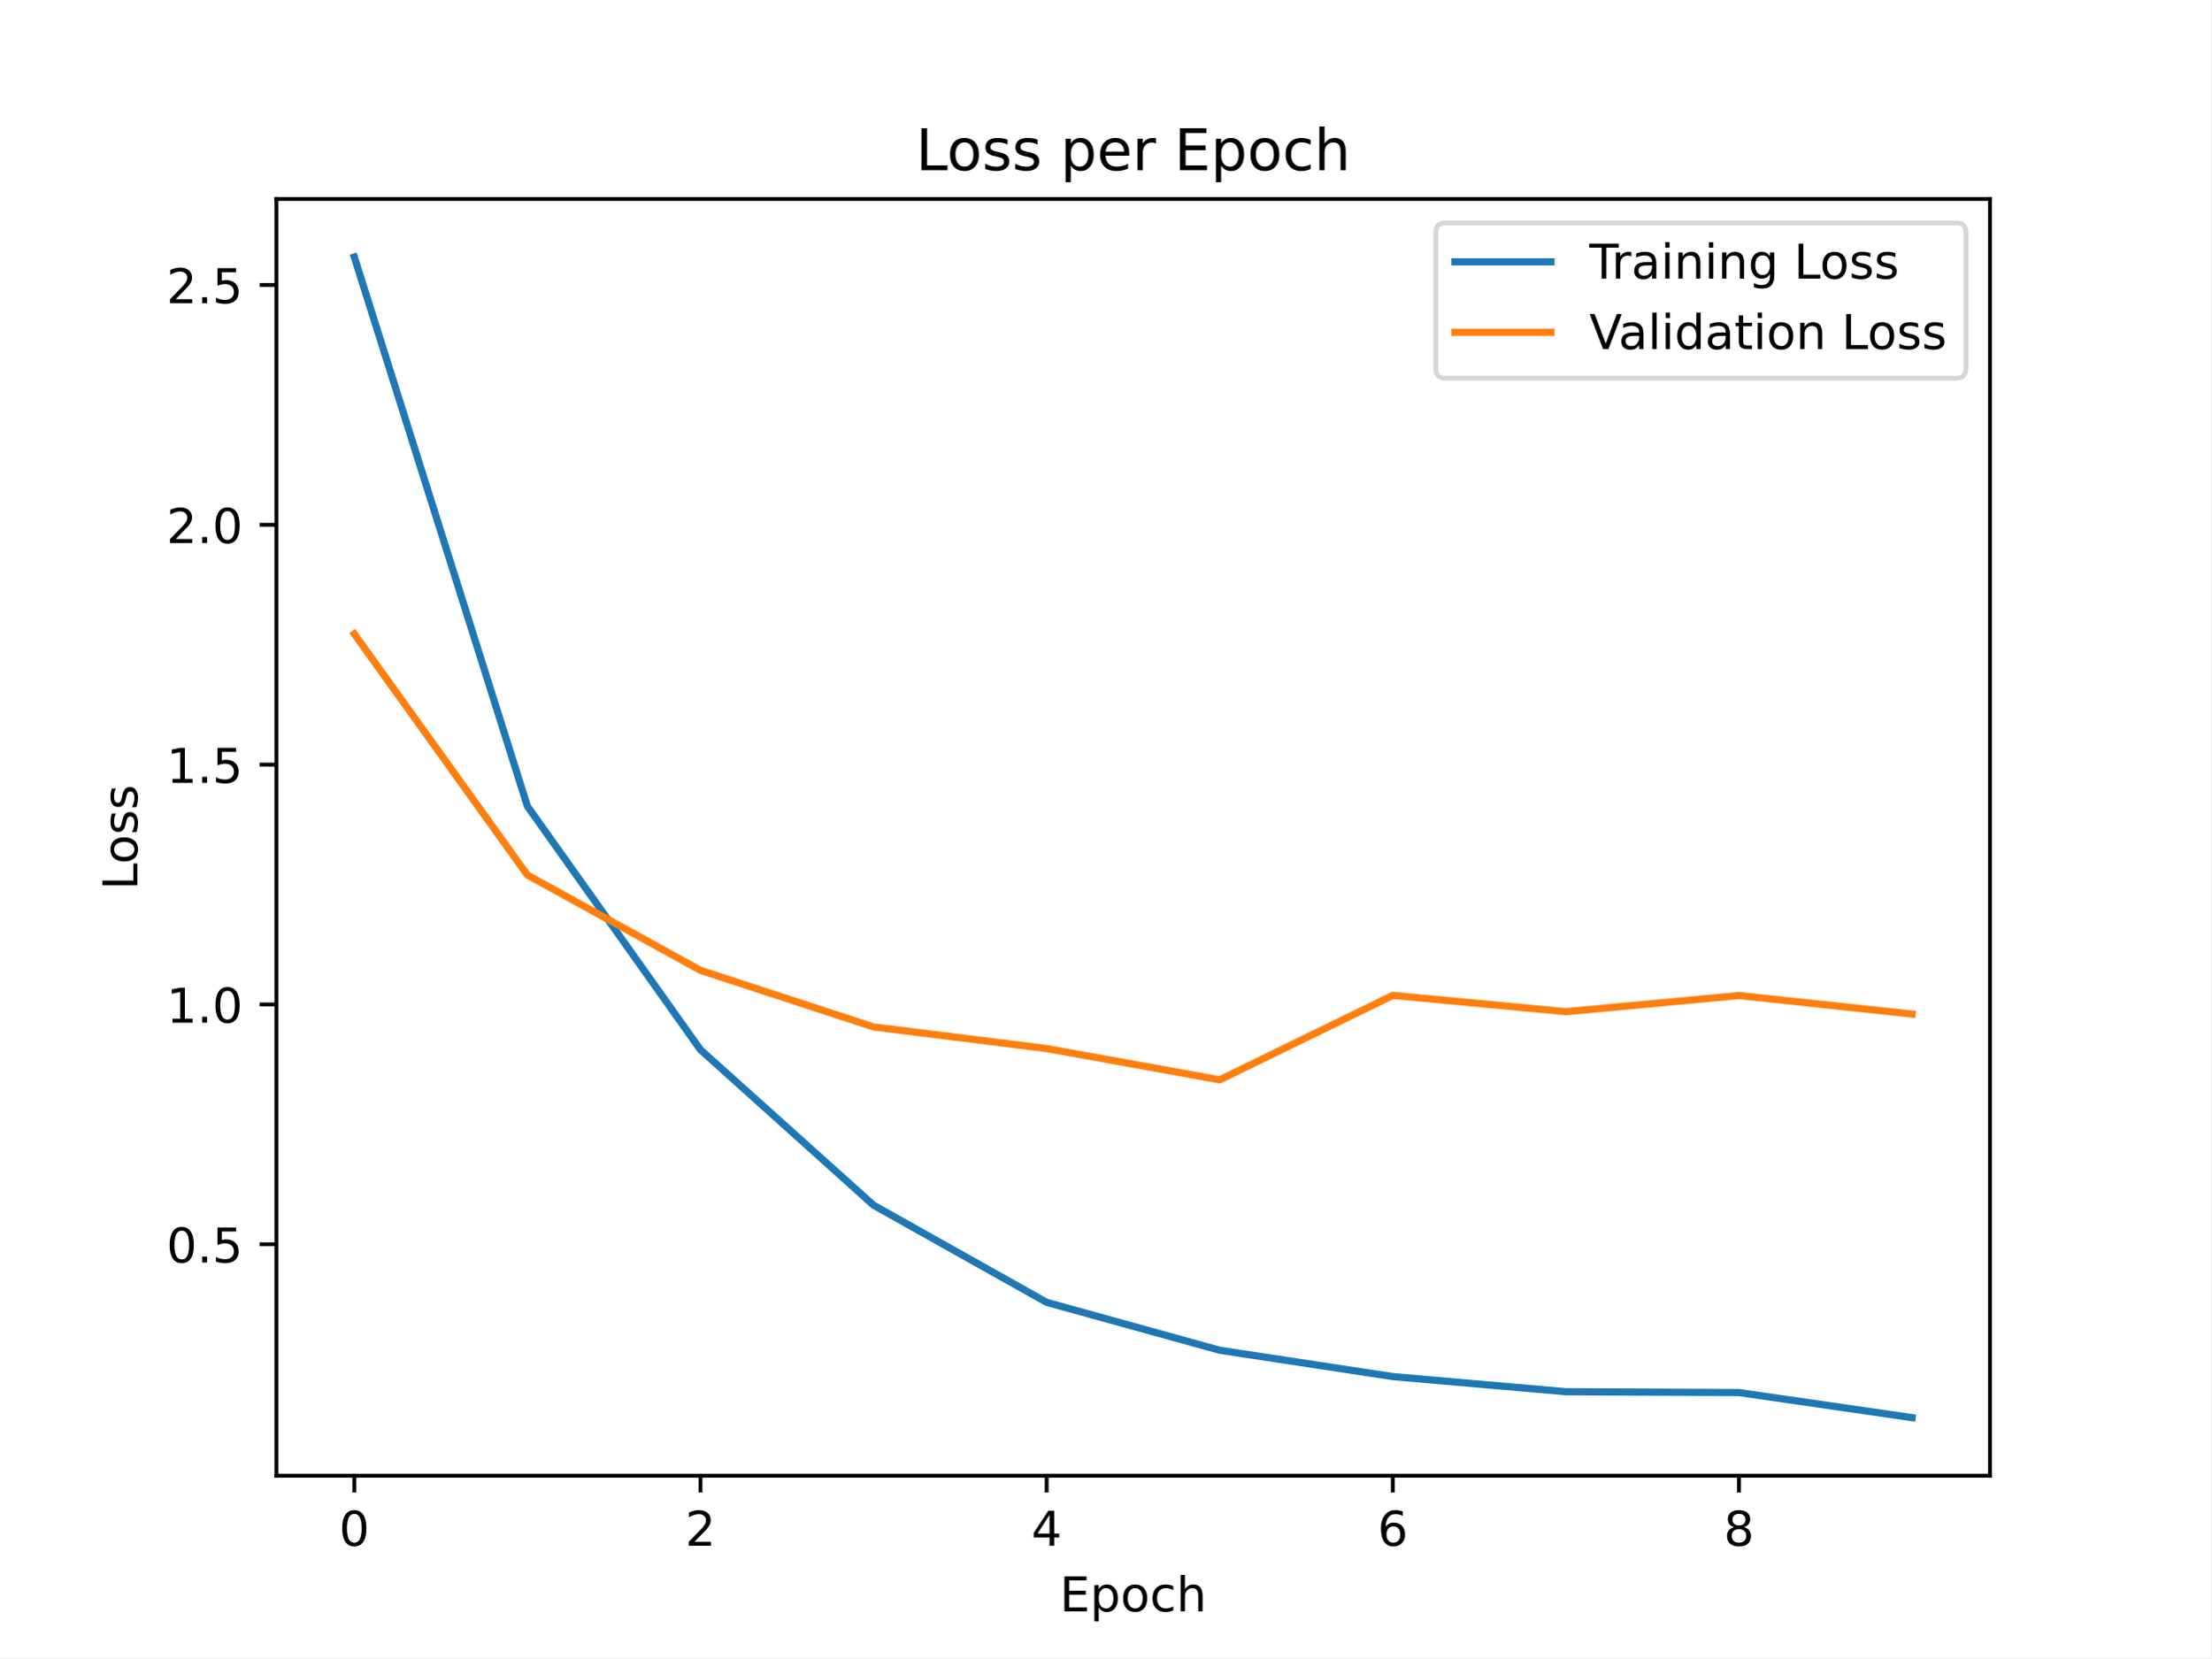
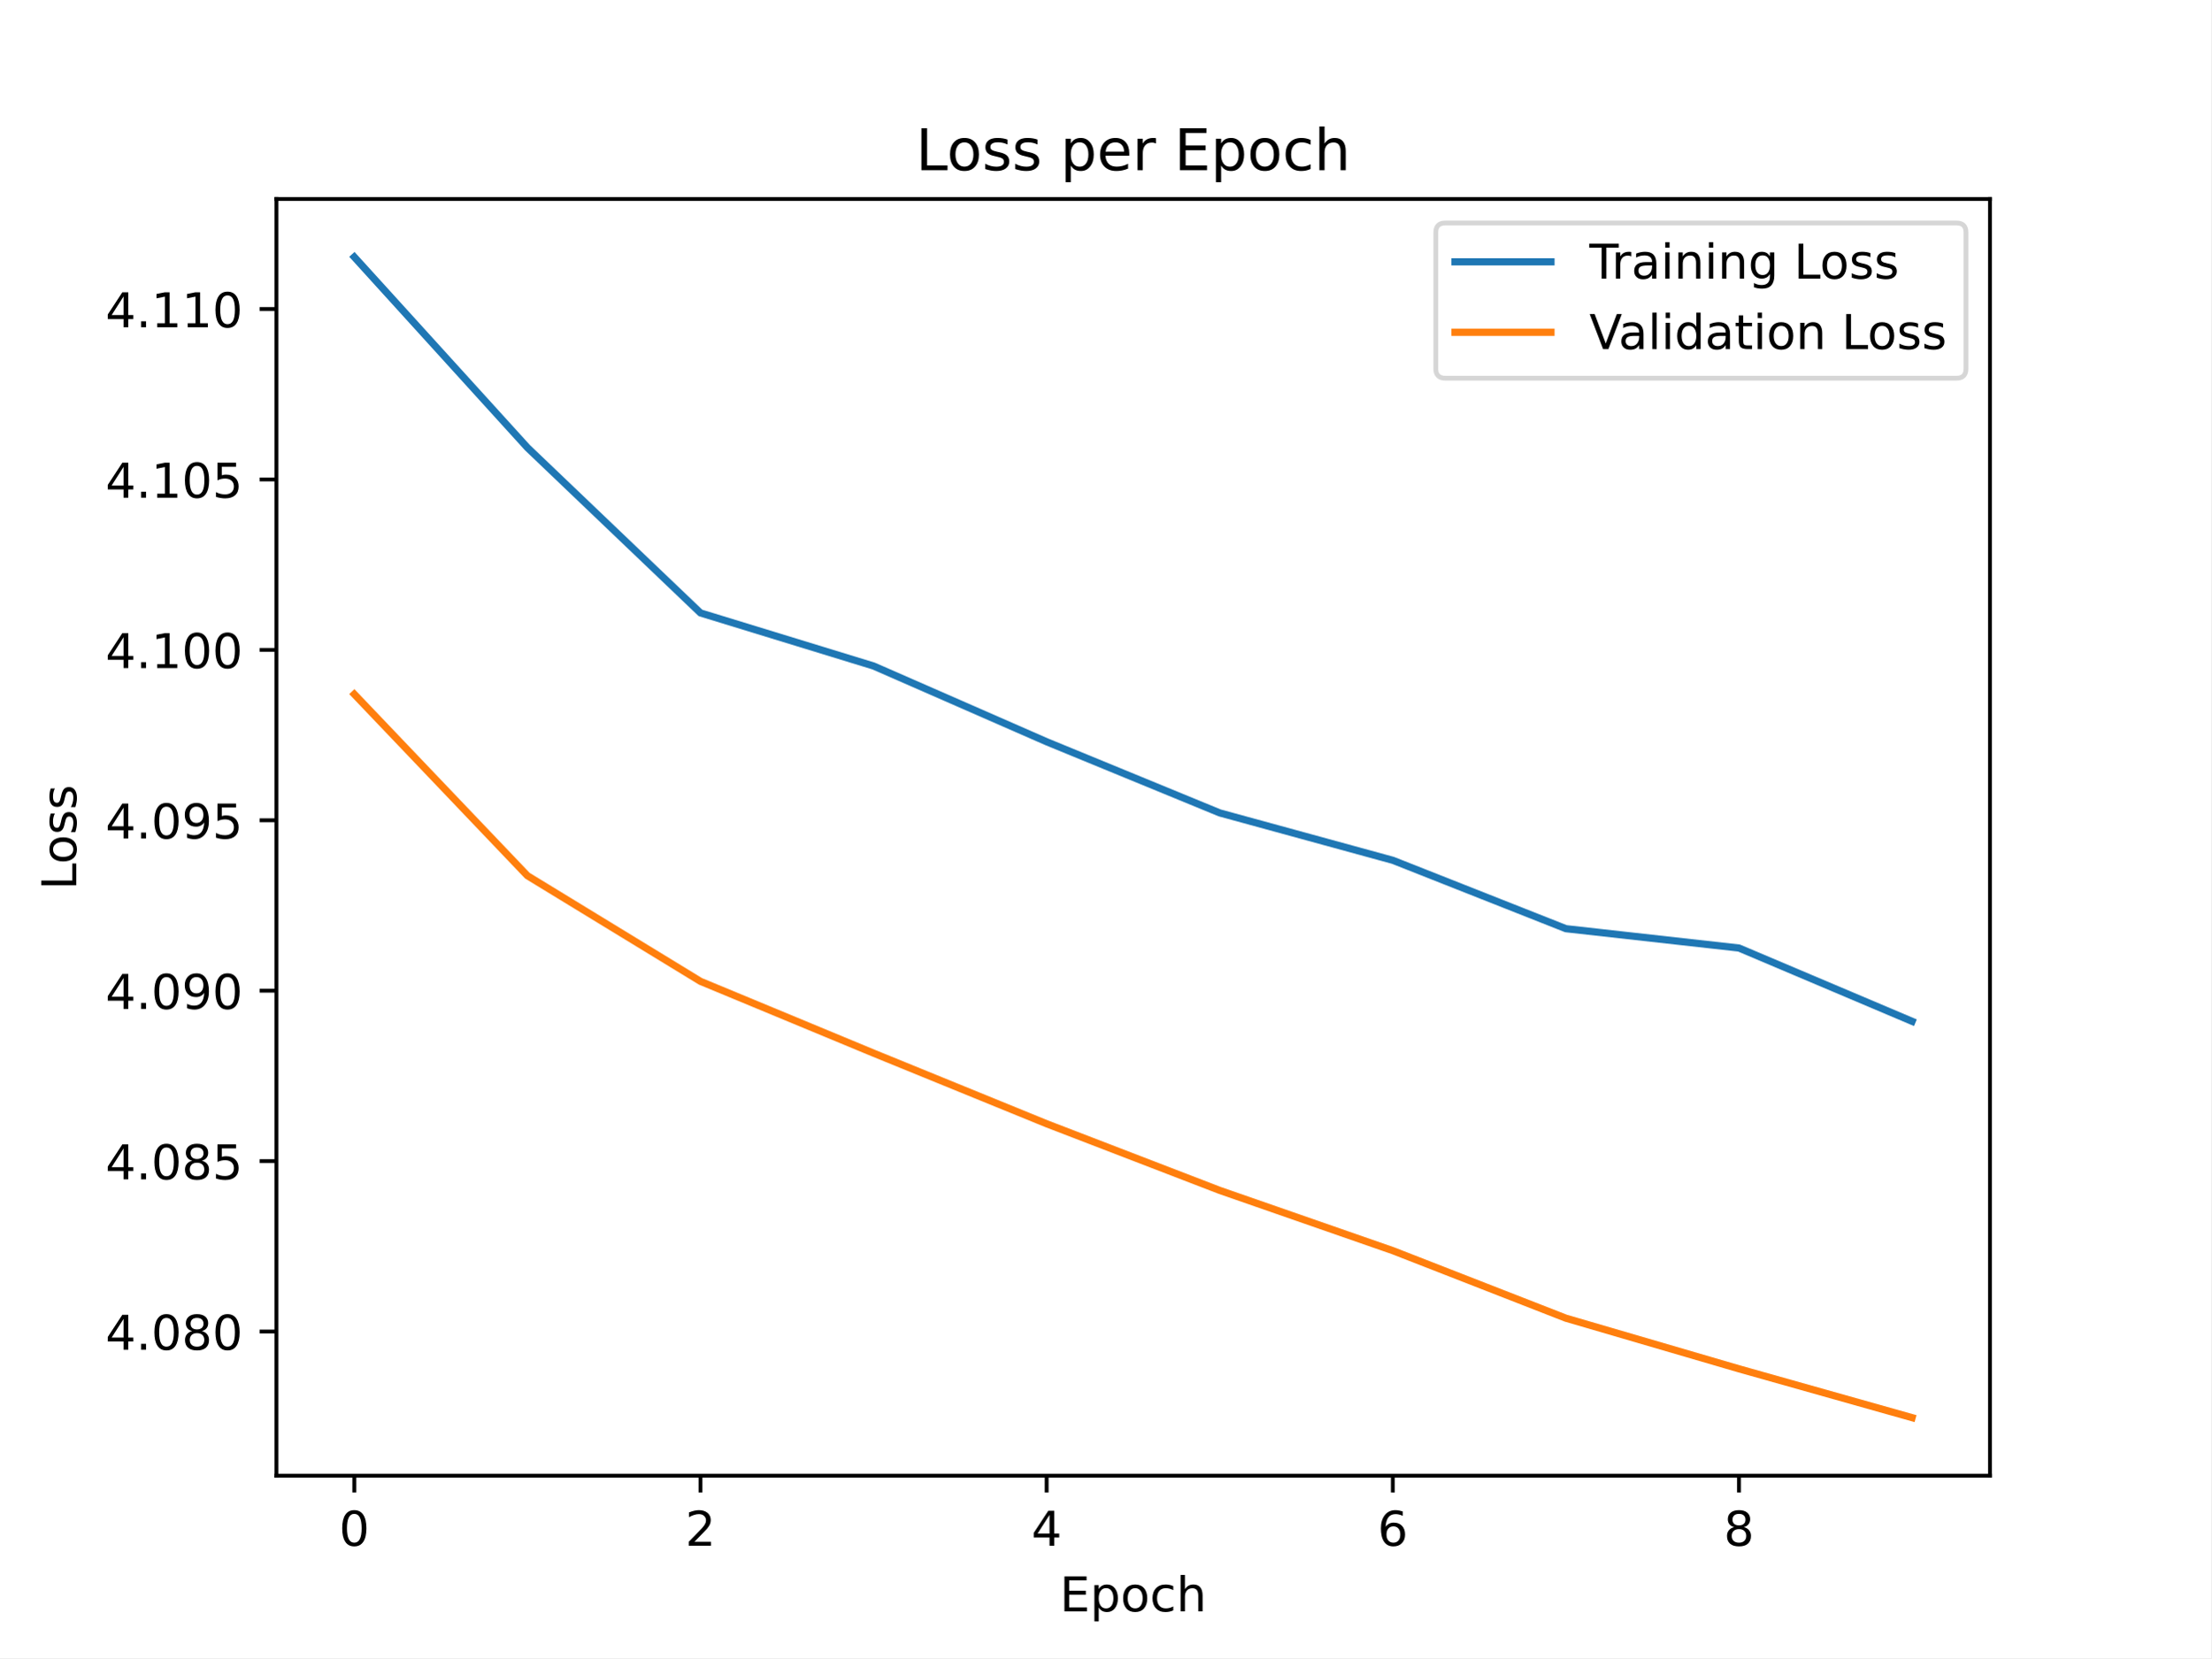
<svg xmlns="http://www.w3.org/2000/svg" xmlns:xlink="http://www.w3.org/1999/xlink" width="460.8pt" height="345.6pt" viewBox="0 0 460.8 345.6" version="1.1">
  <defs>
    <style type="text/css">*{stroke-linejoin: round; stroke-linecap: butt}</style>
  </defs>
  <g id="figure_1">
    <g id="patch_1">
      <path d="M 0 345.6  L 460.8 345.6  L 460.8 0  L 0 0  z " style="fill: #ffffff" />
    </g>
    <g id="axes_1">
      <g id="patch_2">
        <path d="M 57.6 307.584  L 414.72 307.584  L 414.72 41.472  L 57.6 41.472  z " style="fill: #ffffff" />
      </g>
      <g id="matplotlib.axis_1">
        <g id="xtick_1">
          <g id="line2d_1">
            <defs>
-               <path id="m07dad86e5f" d="M 0 0  L 0 3.5  " style="stroke: #000000; stroke-width: 0.8" />
-             </defs>
-             <g>
-               <use xlink:href="#m07dad86e5f" x="73.833" y="307.584" style="stroke: #000000; stroke-width: 0.8" />
+               <path id="m85d5cd928f" d="M 0 0  L 0 3.5  " style="stroke: #000000; stroke-width: 0.8" />
+             </defs>
+             <g>
+               <use xlink:href="#m85d5cd928f" x="73.833" y="307.584" style="stroke: #000000; stroke-width: 0.8" />
            </g>
          </g>
          <g id="text_1">
            <g transform="translate(70.65148 322.1824) scale(0.1 -0.1)">
              <defs>
                <path id="DejaVuSans-30" d="M 2034 4250  Q 1547 4250 1301 3770  Q 1056 3291 1056 2328  Q 1056 1369 1301 889  Q 1547 409 2034 409  Q 2525 409 2770 889  Q 3016 1369 3016 2328  Q 3016 3291 2770 3770  Q 2525 4250 2034 4250  z M 2034 4750  Q 2819 4750 3233 4129  Q 3647 3509 3647 2328  Q 3647 1150 3233 529  Q 2819 -91 2034 -91  Q 1250 -91 836 529  Q 422 1150 422 2328  Q 422 3509 836 4129  Q 1250 4750 2034 4750  z " transform="scale(0.015625)" />
              </defs>
              <use xlink:href="#DejaVuSans-30" />
            </g>
          </g>
        </g>
        <g id="xtick_2">
          <g id="line2d_2">
            <g>
-               <use xlink:href="#m07dad86e5f" x="145.978" y="307.584" style="stroke: #000000; stroke-width: 0.8" />
+               <use xlink:href="#m85d5cd928f" x="145.978" y="307.584" style="stroke: #000000; stroke-width: 0.8" />
            </g>
          </g>
          <g id="text_2">
            <g transform="translate(142.7969 322.1824) scale(0.1 -0.1)">
              <defs>
                <path id="DejaVuSans-32" d="M 1228 531  L 3431 531  L 3431 0  L 469 0  L 469 531  Q 828 903 1448 1529  Q 2069 2156 2228 2338  Q 2531 2678 2651 2914  Q 2772 3150 2772 3378  Q 2772 3750 2511 3984  Q 2250 4219 1831 4219  Q 1534 4219 1204 4116  Q 875 4013 500 3803  L 500 4441  Q 881 4594 1212 4672  Q 1544 4750 1819 4750  Q 2544 4750 2975 4387  Q 3406 4025 3406 3419  Q 3406 3131 3298 2873  Q 3191 2616 2906 2266  Q 2828 2175 2409 1742  Q 1991 1309 1228 531  z " transform="scale(0.015625)" />
              </defs>
              <use xlink:href="#DejaVuSans-32" />
            </g>
          </g>
        </g>
        <g id="xtick_3">
          <g id="line2d_3">
            <g>
-               <use xlink:href="#m07dad86e5f" x="218.124" y="307.584" style="stroke: #000000; stroke-width: 0.8" />
+               <use xlink:href="#m85d5cd928f" x="218.124" y="307.584" style="stroke: #000000; stroke-width: 0.8" />
            </g>
          </g>
          <g id="text_3">
            <g transform="translate(214.9424 322.1824) scale(0.1 -0.1)">
              <defs>
                <path id="DejaVuSans-34" d="M 2419 4116  L 825 1625  L 2419 1625  L 2419 4116  z M 2253 4666  L 3047 4666  L 3047 1625  L 3713 1625  L 3713 1100  L 3047 1100  L 3047 0  L 2419 0  L 2419 1100  L 313 1100  L 313 1709  L 2253 4666  z " transform="scale(0.015625)" />
              </defs>
              <use xlink:href="#DejaVuSans-34" />
            </g>
          </g>
        </g>
        <g id="xtick_4">
          <g id="line2d_4">
            <g>
-               <use xlink:href="#m07dad86e5f" x="290.269" y="307.584" style="stroke: #000000; stroke-width: 0.8" />
+               <use xlink:href="#m85d5cd928f" x="290.269" y="307.584" style="stroke: #000000; stroke-width: 0.8" />
            </g>
          </g>
          <g id="text_4">
            <g transform="translate(287.0878 322.1824) scale(0.1 -0.1)">
              <defs>
                <path id="DejaVuSans-36" d="M 2113 2584  Q 1688 2584 1439 2293  Q 1191 2003 1191 1497  Q 1191 994 1439 701  Q 1688 409 2113 409  Q 2538 409 2786 701  Q 3034 994 3034 1497  Q 3034 2003 2786 2293  Q 2538 2584 2113 2584  z M 3366 4563  L 3366 3988  Q 3128 4100 2886 4159  Q 2644 4219 2406 4219  Q 1781 4219 1451 3797  Q 1122 3375 1075 2522  Q 1259 2794 1537 2939  Q 1816 3084 2150 3084  Q 2853 3084 3261 2657  Q 3669 2231 3669 1497  Q 3669 778 3244 343  Q 2819 -91 2113 -91  Q 1303 -91 875 529  Q 447 1150 447 2328  Q 447 3434 972 4092  Q 1497 4750 2381 4750  Q 2619 4750 2861 4703  Q 3103 4656 3366 4563  z " transform="scale(0.015625)" />
              </defs>
              <use xlink:href="#DejaVuSans-36" />
            </g>
          </g>
        </g>
        <g id="xtick_5">
          <g id="line2d_5">
            <g>
-               <use xlink:href="#m07dad86e5f" x="362.415" y="307.584" style="stroke: #000000; stroke-width: 0.8" />
+               <use xlink:href="#m85d5cd928f" x="362.415" y="307.584" style="stroke: #000000; stroke-width: 0.8" />
            </g>
          </g>
          <g id="text_5">
            <g transform="translate(359.2333 322.1824) scale(0.1 -0.1)">
              <defs>
                <path id="DejaVuSans-38" d="M 2034 2216  Q 1584 2216 1326 1975  Q 1069 1734 1069 1313  Q 1069 891 1326 650  Q 1584 409 2034 409  Q 2484 409 2743 651  Q 3003 894 3003 1313  Q 3003 1734 2745 1975  Q 2488 2216 2034 2216  z M 1403 2484  Q 997 2584 770 2862  Q 544 3141 544 3541  Q 544 4100 942 4425  Q 1341 4750 2034 4750  Q 2731 4750 3128 4425  Q 3525 4100 3525 3541  Q 3525 3141 3298 2862  Q 3072 2584 2669 2484  Q 3125 2378 3379 2068  Q 3634 1759 3634 1313  Q 3634 634 3220 271  Q 2806 -91 2034 -91  Q 1263 -91 848 271  Q 434 634 434 1313  Q 434 1759 690 2068  Q 947 2378 1403 2484  z M 1172 3481  Q 1172 3119 1398 2916  Q 1625 2713 2034 2713  Q 2441 2713 2670 2916  Q 2900 3119 2900 3481  Q 2900 3844 2670 4047  Q 2441 4250 2034 4250  Q 1625 4250 1398 4047  Q 1172 3844 1172 3481  z " transform="scale(0.015625)" />
              </defs>
              <use xlink:href="#DejaVuSans-38" />
            </g>
          </g>
        </g>
        <g id="text_6">
          <g transform="translate(220.8491 335.8606) scale(0.1 -0.1)">
            <defs>
              <path id="DejaVuSans-45" d="M 628 4666  L 3578 4666  L 3578 4134  L 1259 4134  L 1259 2753  L 3481 2753  L 3481 2222  L 1259 2222  L 1259 531  L 3634 531  L 3634 0  L 628 0  L 628 4666  z " transform="scale(0.015625)" />
              <path id="DejaVuSans-70" d="M 1159 525  L 1159 -1331  L 581 -1331  L 581 3500  L 1159 3500  L 1159 2969  Q 1341 3281 1617 3432  Q 1894 3584 2278 3584  Q 2916 3584 3314 3078  Q 3713 2572 3713 1747  Q 3713 922 3314 415  Q 2916 -91 2278 -91  Q 1894 -91 1617 61  Q 1341 213 1159 525  z M 3116 1747  Q 3116 2381 2855 2742  Q 2594 3103 2138 3103  Q 1681 3103 1420 2742  Q 1159 2381 1159 1747  Q 1159 1113 1420 752  Q 1681 391 2138 391  Q 2594 391 2855 752  Q 3116 1113 3116 1747  z " transform="scale(0.015625)" />
              <path id="DejaVuSans-6f" d="M 1959 3097  Q 1497 3097 1228 2736  Q 959 2375 959 1747  Q 959 1119 1226 758  Q 1494 397 1959 397  Q 2419 397 2687 759  Q 2956 1122 2956 1747  Q 2956 2369 2687 2733  Q 2419 3097 1959 3097  z M 1959 3584  Q 2709 3584 3137 3096  Q 3566 2609 3566 1747  Q 3566 888 3137 398  Q 2709 -91 1959 -91  Q 1206 -91 779 398  Q 353 888 353 1747  Q 353 2609 779 3096  Q 1206 3584 1959 3584  z " transform="scale(0.015625)" />
              <path id="DejaVuSans-63" d="M 3122 3366  L 3122 2828  Q 2878 2963 2633 3030  Q 2388 3097 2138 3097  Q 1578 3097 1268 2742  Q 959 2388 959 1747  Q 959 1106 1268 751  Q 1578 397 2138 397  Q 2388 397 2633 464  Q 2878 531 3122 666  L 3122 134  Q 2881 22 2623 -34  Q 2366 -91 2075 -91  Q 1284 -91 818 406  Q 353 903 353 1747  Q 353 2603 823 3093  Q 1294 3584 2113 3584  Q 2378 3584 2631 3529  Q 2884 3475 3122 3366  z " transform="scale(0.015625)" />
              <path id="DejaVuSans-68" d="M 3513 2113  L 3513 0  L 2938 0  L 2938 2094  Q 2938 2591 2744 2837  Q 2550 3084 2163 3084  Q 1697 3084 1428 2787  Q 1159 2491 1159 1978  L 1159 0  L 581 0  L 581 4863  L 1159 4863  L 1159 2956  Q 1366 3272 1645 3428  Q 1925 3584 2291 3584  Q 2894 3584 3203 3211  Q 3513 2838 3513 2113  z " transform="scale(0.015625)" />
            </defs>
            <use xlink:href="#DejaVuSans-45" />
            <use xlink:href="#DejaVuSans-70" x="63.184" />
            <use xlink:href="#DejaVuSans-6f" x="126.66" />
            <use xlink:href="#DejaVuSans-63" x="187.842" />
            <use xlink:href="#DejaVuSans-68" x="242.822" />
          </g>
        </g>
      </g>
      <g id="matplotlib.axis_2">
        <g id="ytick_1">
          <g id="line2d_6">
            <defs>
-               <path id="maa4df3036f" d="M 0 0  L -3.5 0  " style="stroke: #000000; stroke-width: 0.8" />
-             </defs>
-             <g>
-               <use xlink:href="#maa4df3036f" x="57.6" y="259.347" style="stroke: #000000; stroke-width: 0.8" />
+               <path id="mfd9f2c225a" d="M 0 0  L -3.5 0  " style="stroke: #000000; stroke-width: 0.8" />
+             </defs>
+             <g>
+               <use xlink:href="#mfd9f2c225a" x="57.6" y="277.534" style="stroke: #000000; stroke-width: 0.8" />
            </g>
          </g>
          <g id="text_7">
-             <g transform="translate(34.69687 263.1464) scale(0.1 -0.1)">
+             <g transform="translate(21.97188 281.3329) scale(0.1 -0.1)">
              <defs>
                <path id="DejaVuSans-2e" d="M 684 794  L 1344 794  L 1344 0  L 684 0  L 684 794  z " transform="scale(0.015625)" />
-                 <path id="DejaVuSans-35" d="M 691 4666  L 3169 4666  L 3169 4134  L 1269 4134  L 1269 2991  Q 1406 3038 1543 3061  Q 1681 3084 1819 3084  Q 2600 3084 3056 2656  Q 3513 2228 3513 1497  Q 3513 744 3044 326  Q 2575 -91 1722 -91  Q 1428 -91 1123 -41  Q 819 9 494 109  L 494 744  Q 775 591 1075 516  Q 1375 441 1709 441  Q 2250 441 2565 725  Q 2881 1009 2881 1497  Q 2881 1984 2565 2268  Q 2250 2553 1709 2553  Q 1456 2553 1204 2497  Q 953 2441 691 2322  L 691 4666  z " transform="scale(0.015625)" />
-               </defs>
-               <use xlink:href="#DejaVuSans-30" />
-               <use xlink:href="#DejaVuSans-2e" x="63.623" />
-               <use xlink:href="#DejaVuSans-35" x="95.41" />
+               </defs>
+               <use xlink:href="#DejaVuSans-34" />
+               <use xlink:href="#DejaVuSans-2e" x="63.623" />
+               <use xlink:href="#DejaVuSans-30" x="95.41" />
+               <use xlink:href="#DejaVuSans-38" x="159.033" />
+               <use xlink:href="#DejaVuSans-30" x="222.656" />
            </g>
          </g>
        </g>
        <g id="ytick_2">
          <g id="line2d_7">
            <g>
-               <use xlink:href="#maa4df3036f" x="57.6" y="209.358" style="stroke: #000000; stroke-width: 0.8" />
+               <use xlink:href="#mfd9f2c225a" x="57.6" y="242.013" style="stroke: #000000; stroke-width: 0.8" />
            </g>
          </g>
          <g id="text_8">
-             <g transform="translate(34.69687 213.1573) scale(0.1 -0.1)">
-               <defs>
-                 <path id="DejaVuSans-31" d="M 794 531  L 1825 531  L 1825 4091  L 703 3866  L 703 4441  L 1819 4666  L 2450 4666  L 2450 531  L 3481 531  L 3481 0  L 794 0  L 794 531  z " transform="scale(0.015625)" />
-               </defs>
-               <use xlink:href="#DejaVuSans-31" />
+             <g transform="translate(21.97188 245.8124) scale(0.1 -0.1)">
+               <defs>
+                 <path id="DejaVuSans-35" d="M 691 4666  L 3169 4666  L 3169 4134  L 1269 4134  L 1269 2991  Q 1406 3038 1543 3061  Q 1681 3084 1819 3084  Q 2600 3084 3056 2656  Q 3513 2228 3513 1497  Q 3513 744 3044 326  Q 2575 -91 1722 -91  Q 1428 -91 1123 -41  Q 819 9 494 109  L 494 744  Q 775 591 1075 516  Q 1375 441 1709 441  Q 2250 441 2565 725  Q 2881 1009 2881 1497  Q 2881 1984 2565 2268  Q 2250 2553 1709 2553  Q 1456 2553 1204 2497  Q 953 2441 691 2322  L 691 4666  z " transform="scale(0.015625)" />
+               </defs>
+               <use xlink:href="#DejaVuSans-34" />
              <use xlink:href="#DejaVuSans-2e" x="63.623" />
              <use xlink:href="#DejaVuSans-30" x="95.41" />
+               <use xlink:href="#DejaVuSans-38" x="159.033" />
+               <use xlink:href="#DejaVuSans-35" x="222.656" />
            </g>
          </g>
        </g>
        <g id="ytick_3">
          <g id="line2d_8">
            <g>
-               <use xlink:href="#maa4df3036f" x="57.6" y="159.369" style="stroke: #000000; stroke-width: 0.8" />
+               <use xlink:href="#mfd9f2c225a" x="57.6" y="206.493" style="stroke: #000000; stroke-width: 0.8" />
            </g>
          </g>
          <g id="text_9">
-             <g transform="translate(34.69687 163.1682) scale(0.1 -0.1)">
-               <use xlink:href="#DejaVuSans-31" />
-               <use xlink:href="#DejaVuSans-2e" x="63.623" />
-               <use xlink:href="#DejaVuSans-35" x="95.41" />
+             <g transform="translate(21.97188 210.2919) scale(0.1 -0.1)">
+               <defs>
+                 <path id="DejaVuSans-39" d="M 703 97  L 703 672  Q 941 559 1184 500  Q 1428 441 1663 441  Q 2288 441 2617 861  Q 2947 1281 2994 2138  Q 2813 1869 2534 1725  Q 2256 1581 1919 1581  Q 1219 1581 811 2004  Q 403 2428 403 3163  Q 403 3881 828 4315  Q 1253 4750 1959 4750  Q 2769 4750 3195 4129  Q 3622 3509 3622 2328  Q 3622 1225 3098 567  Q 2575 -91 1691 -91  Q 1453 -91 1209 -44  Q 966 3 703 97  z M 1959 2075  Q 2384 2075 2632 2365  Q 2881 2656 2881 3163  Q 2881 3666 2632 3958  Q 2384 4250 1959 4250  Q 1534 4250 1286 3958  Q 1038 3666 1038 3163  Q 1038 2656 1286 2365  Q 1534 2075 1959 2075  z " transform="scale(0.015625)" />
+               </defs>
+               <use xlink:href="#DejaVuSans-34" />
+               <use xlink:href="#DejaVuSans-2e" x="63.623" />
+               <use xlink:href="#DejaVuSans-30" x="95.41" />
+               <use xlink:href="#DejaVuSans-39" x="159.033" />
+               <use xlink:href="#DejaVuSans-30" x="222.656" />
            </g>
          </g>
        </g>
        <g id="ytick_4">
          <g id="line2d_9">
            <g>
-               <use xlink:href="#maa4df3036f" x="57.6" y="109.38" style="stroke: #000000; stroke-width: 0.8" />
+               <use xlink:href="#mfd9f2c225a" x="57.6" y="170.972" style="stroke: #000000; stroke-width: 0.8" />
            </g>
          </g>
          <g id="text_10">
-             <g transform="translate(34.69687 113.1791) scale(0.1 -0.1)">
-               <use xlink:href="#DejaVuSans-32" />
+             <g transform="translate(21.97188 174.7714) scale(0.1 -0.1)">
+               <use xlink:href="#DejaVuSans-34" />
              <use xlink:href="#DejaVuSans-2e" x="63.623" />
              <use xlink:href="#DejaVuSans-30" x="95.41" />
+               <use xlink:href="#DejaVuSans-39" x="159.033" />
+               <use xlink:href="#DejaVuSans-35" x="222.656" />
            </g>
          </g>
        </g>
        <g id="ytick_5">
          <g id="line2d_10">
            <g>
-               <use xlink:href="#maa4df3036f" x="57.6" y="59.391" style="stroke: #000000; stroke-width: 0.8" />
+               <use xlink:href="#mfd9f2c225a" x="57.6" y="135.452" style="stroke: #000000; stroke-width: 0.8" />
            </g>
          </g>
          <g id="text_11">
-             <g transform="translate(34.69687 63.18997) scale(0.1 -0.1)">
-               <use xlink:href="#DejaVuSans-32" />
-               <use xlink:href="#DejaVuSans-2e" x="63.623" />
-               <use xlink:href="#DejaVuSans-35" x="95.41" />
-             </g>
-           </g>
-         </g>
-         <g id="text_12">
-           <g transform="translate(28.61719 185.4952) rotate(-90) scale(0.1 -0.1)">
+             <g transform="translate(21.97188 139.2509) scale(0.1 -0.1)">
+               <defs>
+                 <path id="DejaVuSans-31" d="M 794 531  L 1825 531  L 1825 4091  L 703 3866  L 703 4441  L 1819 4666  L 2450 4666  L 2450 531  L 3481 531  L 3481 0  L 794 0  L 794 531  z " transform="scale(0.015625)" />
+               </defs>
+               <use xlink:href="#DejaVuSans-34" />
+               <use xlink:href="#DejaVuSans-2e" x="63.623" />
+               <use xlink:href="#DejaVuSans-31" x="95.41" />
+               <use xlink:href="#DejaVuSans-30" x="159.033" />
+               <use xlink:href="#DejaVuSans-30" x="222.656" />
+             </g>
+           </g>
+         </g>
+         <g id="ytick_6">
+           <g id="line2d_11">
+             <g>
+               <use xlink:href="#mfd9f2c225a" x="57.6" y="99.931" style="stroke: #000000; stroke-width: 0.8" />
+             </g>
+           </g>
+           <g id="text_12">
+             <g transform="translate(21.97188 103.7304) scale(0.1 -0.1)">
+               <use xlink:href="#DejaVuSans-34" />
+               <use xlink:href="#DejaVuSans-2e" x="63.623" />
+               <use xlink:href="#DejaVuSans-31" x="95.41" />
+               <use xlink:href="#DejaVuSans-30" x="159.033" />
+               <use xlink:href="#DejaVuSans-35" x="222.656" />
+             </g>
+           </g>
+         </g>
+         <g id="ytick_7">
+           <g id="line2d_12">
+             <g>
+               <use xlink:href="#mfd9f2c225a" x="57.6" y="64.411" style="stroke: #000000; stroke-width: 0.8" />
+             </g>
+           </g>
+           <g id="text_13">
+             <g transform="translate(21.97188 68.20986) scale(0.1 -0.1)">
+               <use xlink:href="#DejaVuSans-34" />
+               <use xlink:href="#DejaVuSans-2e" x="63.623" />
+               <use xlink:href="#DejaVuSans-31" x="95.41" />
+               <use xlink:href="#DejaVuSans-31" x="159.033" />
+               <use xlink:href="#DejaVuSans-30" x="222.656" />
+             </g>
+           </g>
+         </g>
+         <g id="text_14">
+           <g transform="translate(15.89219 185.4952) rotate(-90) scale(0.1 -0.1)">
            <defs>
              <path id="DejaVuSans-4c" d="M 628 4666  L 1259 4666  L 1259 531  L 3531 531  L 3531 0  L 628 0  L 628 4666  z " transform="scale(0.015625)" />
              <path id="DejaVuSans-73" d="M 2834 3397  L 2834 2853  Q 2591 2978 2328 3040  Q 2066 3103 1784 3103  Q 1356 3103 1142 2972  Q 928 2841 928 2578  Q 928 2378 1081 2264  Q 1234 2150 1697 2047  L 1894 2003  Q 2506 1872 2764 1633  Q 3022 1394 3022 966  Q 3022 478 2636 193  Q 2250 -91 1575 -91  Q 1294 -91 989 -36  Q 684 19 347 128  L 347 722  Q 666 556 975 473  Q 1284 391 1588 391  Q 1994 391 2212 530  Q 2431 669 2431 922  Q 2431 1156 2273 1281  Q 2116 1406 1581 1522  L 1381 1569  Q 847 1681 609 1914  Q 372 2147 372 2553  Q 372 3047 722 3315  Q 1072 3584 1716 3584  Q 2034 3584 2315 3537  Q 2597 3491 2834 3397  z " transform="scale(0.015625)" />
            </defs>
            <use xlink:href="#DejaVuSans-4c" />
            <use xlink:href="#DejaVuSans-6f" x="53.963" />
            <use xlink:href="#DejaVuSans-73" x="115.145" />
            <use xlink:href="#DejaVuSans-73" x="167.244" />
          </g>
        </g>
      </g>
-       <g id="line2d_11">
-         <path d="M 73.833 53.568  L 109.905 168.035  L 145.978 218.802  L 182.051 251.203  L 218.124 271.453  L 254.196 281.439  L 290.269 286.928  L 326.342 290.081  L 362.415 290.254  L 398.487 295.488  " clip-path="url(#p1aaeadf90f)" style="fill: none; stroke: #1f77b4; stroke-width: 1.5; stroke-linecap: square" />
-       </g>
-       <g id="line2d_12">
-         <path d="M 73.833 132.131  L 109.905 182.375  L 145.978 202.248  L 182.051 214.048  L 218.124 218.554  L 254.196 225.072  L 290.269 207.472  L 326.342 210.867  L 362.415 207.507  L 398.487 211.364  " clip-path="url(#p1aaeadf90f)" style="fill: none; stroke: #ff7f0e; stroke-width: 1.5; stroke-linecap: square" />
+       <g id="line2d_13">
+         <path d="M 73.833 53.568  L 109.905 93.289  L 145.978 127.751  L 182.051 138.813  L 218.124 154.606  L 254.196 169.435  L 290.269 179.313  L 326.342 193.568  L 362.415 197.6  L 398.487 212.88  " clip-path="url(#pa6851da22f)" style="fill: none; stroke: #1f77b4; stroke-width: 1.5; stroke-linecap: square" />
+       </g>
+       <g id="line2d_14">
+         <path d="M 73.833 144.695  L 109.905 182.522  L 145.978 204.544  L 182.051 219.511  L 218.124 234.23  L 254.196 248.12  L 290.269 260.678  L 326.342 274.757  L 362.415 285.312  L 398.487 295.488  " clip-path="url(#pa6851da22f)" style="fill: none; stroke: #ff7f0e; stroke-width: 1.5; stroke-linecap: square" />
      </g>
      <g id="patch_3">
        <path d="M 57.6 307.584  L 57.6 41.472  " style="fill: none; stroke: #000000; stroke-width: 0.8; stroke-linejoin: miter; stroke-linecap: square" />
      </g>
      <g id="patch_4">
        <path d="M 414.72 307.584  L 414.72 41.472  " style="fill: none; stroke: #000000; stroke-width: 0.8; stroke-linejoin: miter; stroke-linecap: square" />
      </g>
      <g id="patch_5">
        <path d="M 57.6 307.584  L 414.72 307.584  " style="fill: none; stroke: #000000; stroke-width: 0.8; stroke-linejoin: miter; stroke-linecap: square" />
      </g>
      <g id="patch_6">
        <path d="M 57.6 41.472  L 414.72 41.472  " style="fill: none; stroke: #000000; stroke-width: 0.8; stroke-linejoin: miter; stroke-linecap: square" />
      </g>
-       <g id="text_13">
+       <g id="text_15">
        <g transform="translate(190.845 35.472) scale(0.12 -0.12)">
          <defs>
            <path id="DejaVuSans-20" transform="scale(0.015625)" />
            <path id="DejaVuSans-65" d="M 3597 1894  L 3597 1613  L 953 1613  Q 991 1019 1311 708  Q 1631 397 2203 397  Q 2534 397 2845 478  Q 3156 559 3463 722  L 3463 178  Q 3153 47 2828 -22  Q 2503 -91 2169 -91  Q 1331 -91 842 396  Q 353 884 353 1716  Q 353 2575 817 3079  Q 1281 3584 2069 3584  Q 2775 3584 3186 3129  Q 3597 2675 3597 1894  z M 3022 2063  Q 3016 2534 2758 2815  Q 2500 3097 2075 3097  Q 1594 3097 1305 2825  Q 1016 2553 972 2059  L 3022 2063  z " transform="scale(0.015625)" />
            <path id="DejaVuSans-72" d="M 2631 2963  Q 2534 3019 2420 3045  Q 2306 3072 2169 3072  Q 1681 3072 1420 2755  Q 1159 2438 1159 1844  L 1159 0  L 581 0  L 581 3500  L 1159 3500  L 1159 2956  Q 1341 3275 1631 3429  Q 1922 3584 2338 3584  Q 2397 3584 2469 3576  Q 2541 3569 2628 3553  L 2631 2963  z " transform="scale(0.015625)" />
          </defs>
          <use xlink:href="#DejaVuSans-4c" />
          <use xlink:href="#DejaVuSans-6f" x="53.963" />
          <use xlink:href="#DejaVuSans-73" x="115.145" />
          <use xlink:href="#DejaVuSans-73" x="167.244" />
          <use xlink:href="#DejaVuSans-20" x="219.344" />
          <use xlink:href="#DejaVuSans-70" x="251.131" />
          <use xlink:href="#DejaVuSans-65" x="314.607" />
          <use xlink:href="#DejaVuSans-72" x="376.131" />
          <use xlink:href="#DejaVuSans-20" x="417.244" />
          <use xlink:href="#DejaVuSans-45" x="449.031" />
          <use xlink:href="#DejaVuSans-70" x="512.215" />
          <use xlink:href="#DejaVuSans-6f" x="575.691" />
          <use xlink:href="#DejaVuSans-63" x="636.873" />
          <use xlink:href="#DejaVuSans-68" x="691.854" />
        </g>
      </g>
      <g id="legend_1">
        <g id="patch_7">
          <path d="M 301.226 78.828  L 407.72 78.828  Q 409.72 78.828 409.72 76.828  L 409.72 48.472  Q 409.72 46.472 407.72 46.472  L 301.226 46.472  Q 299.226 46.472 299.226 48.472  L 299.226 76.828  Q 299.226 78.828 301.226 78.828  z " style="fill: #ffffff; opacity: 0.8; stroke: #cccccc; stroke-linejoin: miter" />
        </g>
-         <g id="line2d_13">
+         <g id="line2d_15">
          <path d="M 303.226 54.57  L 313.226 54.57  L 323.226 54.57  " style="fill: none; stroke: #1f77b4; stroke-width: 1.5; stroke-linecap: square" />
        </g>
-         <g id="text_14">
+         <g id="text_16">
          <g transform="translate(331.2262 58.07044) scale(0.1 -0.1)">
            <defs>
              <path id="DejaVuSans-54" d="M -19 4666  L 3928 4666  L 3928 4134  L 2272 4134  L 2272 0  L 1638 0  L 1638 4134  L -19 4134  L -19 4666  z " transform="scale(0.015625)" />
              <path id="DejaVuSans-61" d="M 2194 1759  Q 1497 1759 1228 1600  Q 959 1441 959 1056  Q 959 750 1161 570  Q 1363 391 1709 391  Q 2188 391 2477 730  Q 2766 1069 2766 1631  L 2766 1759  L 2194 1759  z M 3341 1997  L 3341 0  L 2766 0  L 2766 531  Q 2569 213 2275 61  Q 1981 -91 1556 -91  Q 1019 -91 701 211  Q 384 513 384 1019  Q 384 1609 779 1909  Q 1175 2209 1959 2209  L 2766 2209  L 2766 2266  Q 2766 2663 2505 2880  Q 2244 3097 1772 3097  Q 1472 3097 1187 3025  Q 903 2953 641 2809  L 641 3341  Q 956 3463 1253 3523  Q 1550 3584 1831 3584  Q 2591 3584 2966 3190  Q 3341 2797 3341 1997  z " transform="scale(0.015625)" />
              <path id="DejaVuSans-69" d="M 603 3500  L 1178 3500  L 1178 0  L 603 0  L 603 3500  z M 603 4863  L 1178 4863  L 1178 4134  L 603 4134  L 603 4863  z " transform="scale(0.015625)" />
              <path id="DejaVuSans-6e" d="M 3513 2113  L 3513 0  L 2938 0  L 2938 2094  Q 2938 2591 2744 2837  Q 2550 3084 2163 3084  Q 1697 3084 1428 2787  Q 1159 2491 1159 1978  L 1159 0  L 581 0  L 581 3500  L 1159 3500  L 1159 2956  Q 1366 3272 1645 3428  Q 1925 3584 2291 3584  Q 2894 3584 3203 3211  Q 3513 2838 3513 2113  z " transform="scale(0.015625)" />
              <path id="DejaVuSans-67" d="M 2906 1791  Q 2906 2416 2648 2759  Q 2391 3103 1925 3103  Q 1463 3103 1205 2759  Q 947 2416 947 1791  Q 947 1169 1205 825  Q 1463 481 1925 481  Q 2391 481 2648 825  Q 2906 1169 2906 1791  z M 3481 434  Q 3481 -459 3084 -895  Q 2688 -1331 1869 -1331  Q 1566 -1331 1297 -1286  Q 1028 -1241 775 -1147  L 775 -588  Q 1028 -725 1275 -790  Q 1522 -856 1778 -856  Q 2344 -856 2625 -561  Q 2906 -266 2906 331  L 2906 616  Q 2728 306 2450 153  Q 2172 0 1784 0  Q 1141 0 747 490  Q 353 981 353 1791  Q 353 2603 747 3093  Q 1141 3584 1784 3584  Q 2172 3584 2450 3431  Q 2728 3278 2906 2969  L 2906 3500  L 3481 3500  L 3481 434  z " transform="scale(0.015625)" />
            </defs>
            <use xlink:href="#DejaVuSans-54" />
            <use xlink:href="#DejaVuSans-72" x="46.334" />
            <use xlink:href="#DejaVuSans-61" x="87.447" />
            <use xlink:href="#DejaVuSans-69" x="148.727" />
            <use xlink:href="#DejaVuSans-6e" x="176.51" />
            <use xlink:href="#DejaVuSans-69" x="239.889" />
            <use xlink:href="#DejaVuSans-6e" x="267.672" />
            <use xlink:href="#DejaVuSans-67" x="331.051" />
            <use xlink:href="#DejaVuSans-20" x="394.527" />
            <use xlink:href="#DejaVuSans-4c" x="426.314" />
            <use xlink:href="#DejaVuSans-6f" x="480.277" />
            <use xlink:href="#DejaVuSans-73" x="541.459" />
            <use xlink:href="#DejaVuSans-73" x="593.559" />
          </g>
        </g>
-         <g id="line2d_14">
+         <g id="line2d_16">
          <path d="M 303.226 69.249  L 313.226 69.249  L 323.226 69.249  " style="fill: none; stroke: #ff7f0e; stroke-width: 1.5; stroke-linecap: square" />
        </g>
-         <g id="text_15">
+         <g id="text_17">
          <g transform="translate(331.2262 72.74856) scale(0.1 -0.1)">
            <defs>
              <path id="DejaVuSans-56" d="M 1831 0  L 50 4666  L 709 4666  L 2188 738  L 3669 4666  L 4325 4666  L 2547 0  L 1831 0  z " transform="scale(0.015625)" />
              <path id="DejaVuSans-6c" d="M 603 4863  L 1178 4863  L 1178 0  L 603 0  L 603 4863  z " transform="scale(0.015625)" />
              <path id="DejaVuSans-64" d="M 2906 2969  L 2906 4863  L 3481 4863  L 3481 0  L 2906 0  L 2906 525  Q 2725 213 2448 61  Q 2172 -91 1784 -91  Q 1150 -91 751 415  Q 353 922 353 1747  Q 353 2572 751 3078  Q 1150 3584 1784 3584  Q 2172 3584 2448 3432  Q 2725 3281 2906 2969  z M 947 1747  Q 947 1113 1208 752  Q 1469 391 1925 391  Q 2381 391 2643 752  Q 2906 1113 2906 1747  Q 2906 2381 2643 2742  Q 2381 3103 1925 3103  Q 1469 3103 1208 2742  Q 947 2381 947 1747  z " transform="scale(0.015625)" />
              <path id="DejaVuSans-74" d="M 1172 4494  L 1172 3500  L 2356 3500  L 2356 3053  L 1172 3053  L 1172 1153  Q 1172 725 1289 603  Q 1406 481 1766 481  L 2356 481  L 2356 0  L 1766 0  Q 1100 0 847 248  Q 594 497 594 1153  L 594 3053  L 172 3053  L 172 3500  L 594 3500  L 594 4494  L 1172 4494  z " transform="scale(0.015625)" />
            </defs>
            <use xlink:href="#DejaVuSans-56" />
            <use xlink:href="#DejaVuSans-61" x="60.658" />
            <use xlink:href="#DejaVuSans-6c" x="121.938" />
            <use xlink:href="#DejaVuSans-69" x="149.721" />
            <use xlink:href="#DejaVuSans-64" x="177.504" />
            <use xlink:href="#DejaVuSans-61" x="240.98" />
            <use xlink:href="#DejaVuSans-74" x="302.26" />
            <use xlink:href="#DejaVuSans-69" x="341.469" />
            <use xlink:href="#DejaVuSans-6f" x="369.252" />
            <use xlink:href="#DejaVuSans-6e" x="430.434" />
            <use xlink:href="#DejaVuSans-20" x="493.812" />
            <use xlink:href="#DejaVuSans-4c" x="525.6" />
            <use xlink:href="#DejaVuSans-6f" x="579.562" />
            <use xlink:href="#DejaVuSans-73" x="640.744" />
            <use xlink:href="#DejaVuSans-73" x="692.844" />
          </g>
        </g>
      </g>
    </g>
  </g>
  <defs>
-     <clipPath id="p1aaeadf90f">
+     <clipPath id="pa6851da22f">
      <rect x="57.6" y="41.472" width="357.12" height="266.112" />
    </clipPath>
  </defs>
</svg>
